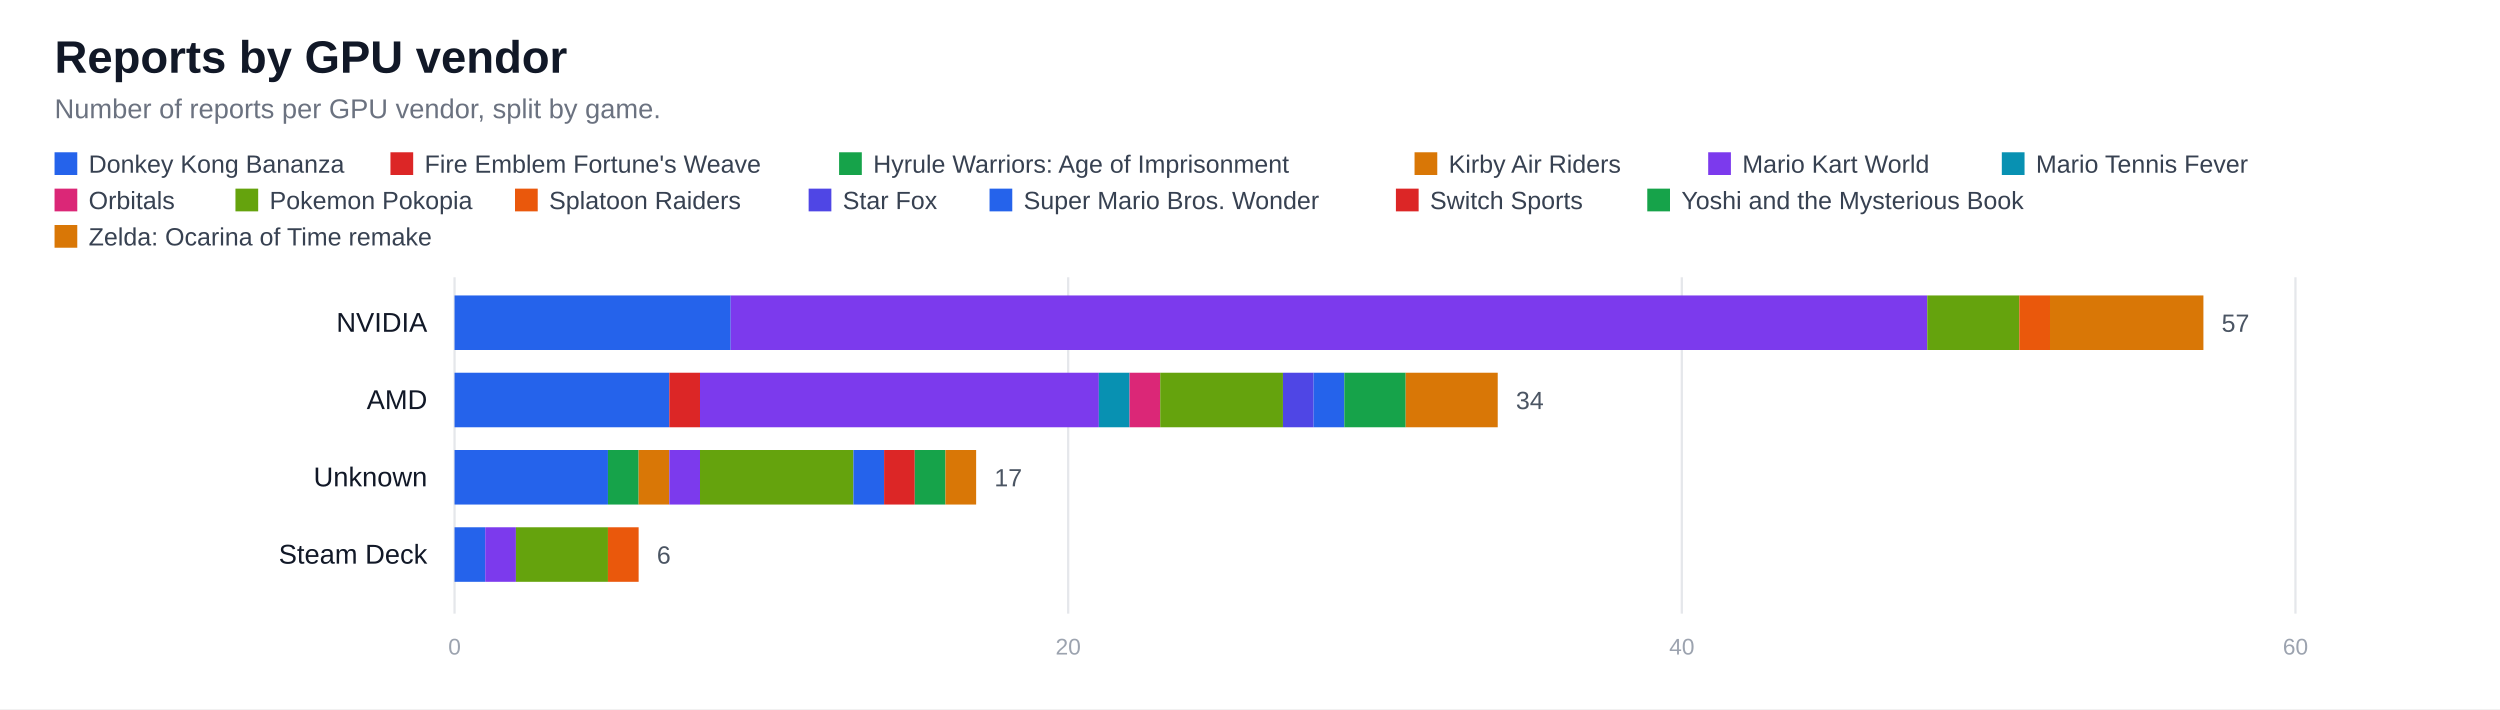
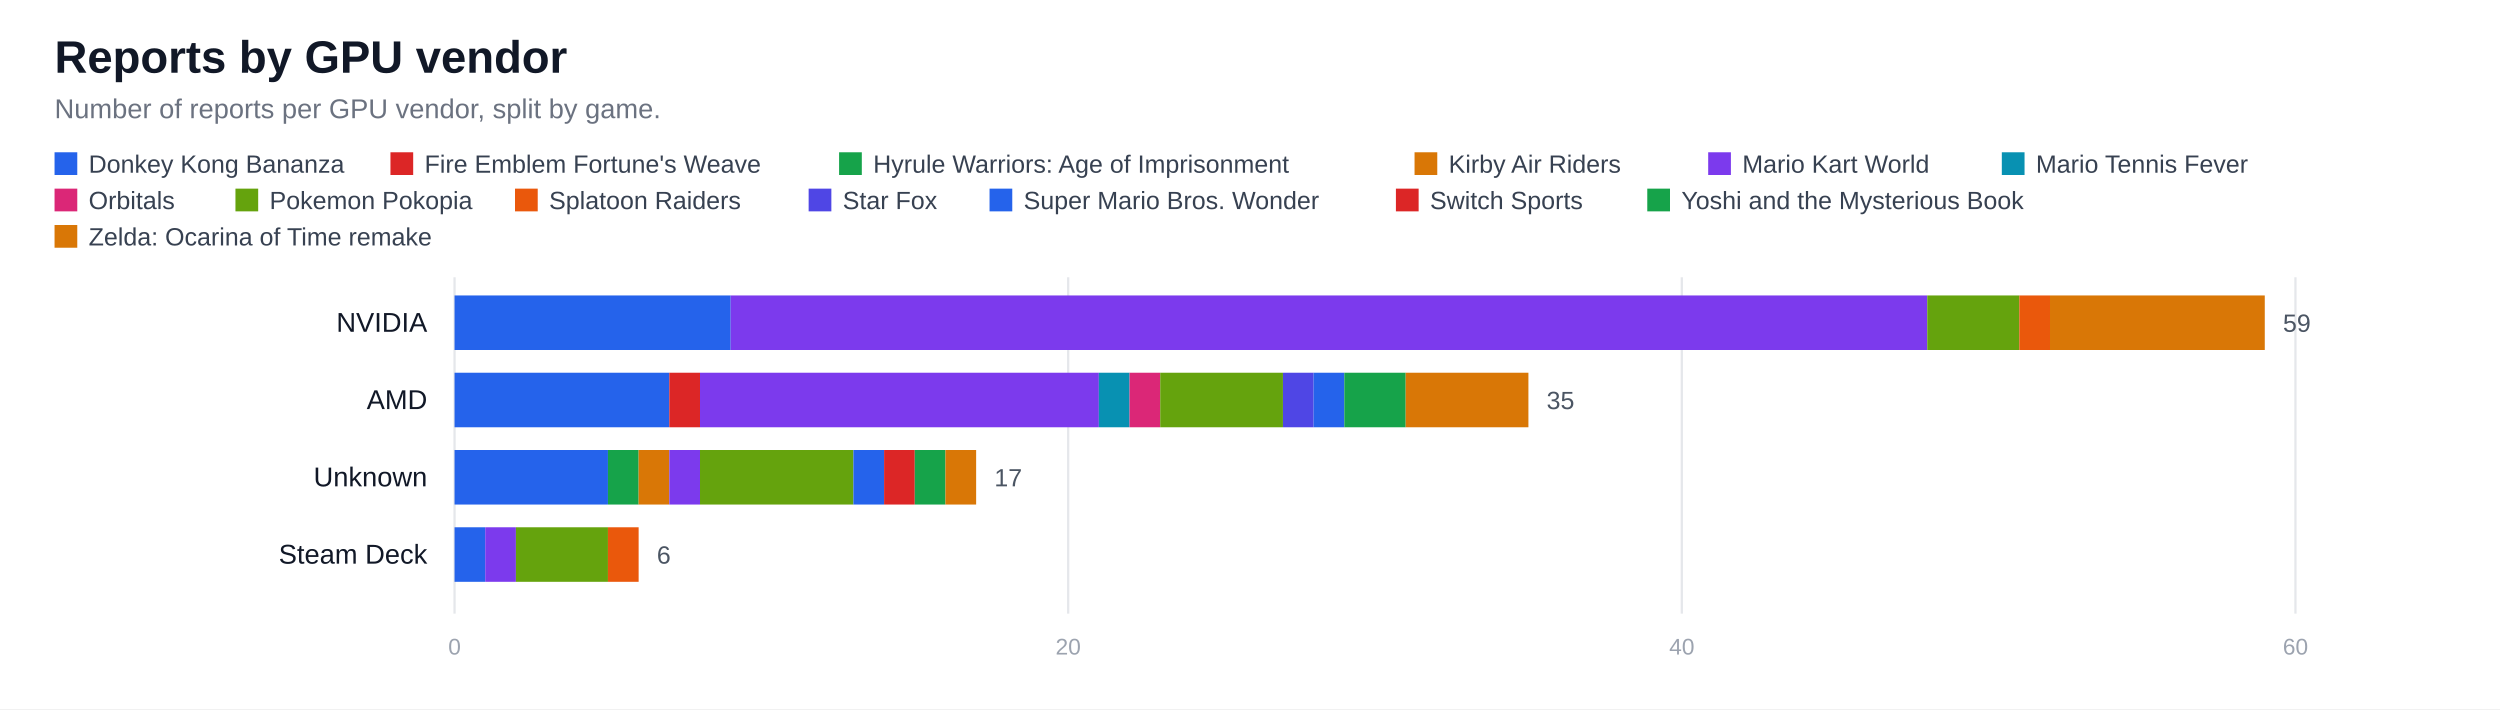
<svg xmlns="http://www.w3.org/2000/svg" width="1100" height="312" viewBox="0 0 1100 312">
  <rect width="100%" height="100%" fill="#ffffff" />
  <text x="24" y="32" font-family="Segoe UI, Arial, sans-serif" font-size="20" font-weight="600" fill="#111827">Reports by GPU vendor</text>
  <text x="24" y="52" font-family="Segoe UI, Arial, sans-serif" font-size="12" fill="#6b7280">Number of reports per GPU vendor, split by game.</text>
  <rect x="24" y="67" width="10" height="10" fill="#2563eb" />
  <text x="39" y="76" font-family="Segoe UI, Arial, sans-serif" font-size="11" fill="#374151">Donkey Kong Bananza</text>
  <rect x="171.8" y="67" width="10" height="10" fill="#dc2626" />
  <text x="186.8" y="76" font-family="Segoe UI, Arial, sans-serif" font-size="11" fill="#374151">Fire Emblem Fortune's Weave</text>
  <rect x="369.2" y="67" width="10" height="10" fill="#16a34a" />
  <text x="384.2" y="76" font-family="Segoe UI, Arial, sans-serif" font-size="11" fill="#374151">Hyrule Warriors: Age of Imprisonment</text>
  <rect x="622.4" y="67" width="10" height="10" fill="#d97706" />
  <text x="637.4" y="76" font-family="Segoe UI, Arial, sans-serif" font-size="11" fill="#374151">Kirby Air Riders</text>
  <rect x="751.6" y="67" width="10" height="10" fill="#7c3aed" />
  <text x="766.6" y="76" font-family="Segoe UI, Arial, sans-serif" font-size="11" fill="#374151">Mario Kart World</text>
  <rect x="880.8" y="67" width="10" height="10" fill="#0891b2" />
  <text x="895.8" y="76" font-family="Segoe UI, Arial, sans-serif" font-size="11" fill="#374151">Mario Tennis Fever</text>
  <rect x="24" y="83" width="10" height="10" fill="#db2777" />
  <text x="39" y="92" font-family="Segoe UI, Arial, sans-serif" font-size="11" fill="#374151">Orbitals</text>
  <rect x="103.6" y="83" width="10" height="10" fill="#65a30d" />
  <text x="118.6" y="92" font-family="Segoe UI, Arial, sans-serif" font-size="11" fill="#374151">Pokemon Pokopia</text>
  <rect x="226.6" y="83" width="10" height="10" fill="#ea580c" />
  <text x="241.6" y="92" font-family="Segoe UI, Arial, sans-serif" font-size="11" fill="#374151">Splatoon Raiders</text>
  <rect x="355.8" y="83" width="10" height="10" fill="#4f46e5" />
  <text x="370.8" y="92" font-family="Segoe UI, Arial, sans-serif" font-size="11" fill="#374151">Star Fox</text>
  <rect x="435.4" y="83" width="10" height="10" fill="#2563eb" />
  <text x="450.4" y="92" font-family="Segoe UI, Arial, sans-serif" font-size="11" fill="#374151">Super Mario Bros. Wonder</text>
  <rect x="614.2" y="83" width="10" height="10" fill="#dc2626" />
  <text x="629.2" y="92" font-family="Segoe UI, Arial, sans-serif" font-size="11" fill="#374151">Switch Sports</text>
  <rect x="724.8" y="83" width="10" height="10" fill="#16a34a" />
  <text x="739.8" y="92" font-family="Segoe UI, Arial, sans-serif" font-size="11" fill="#374151">Yoshi and the Mysterious Book</text>
  <rect x="24" y="99" width="10" height="10" fill="#d97706" />
  <text x="39" y="108" font-family="Segoe UI, Arial, sans-serif" font-size="11" fill="#374151">Zelda: Ocarina of Time remake</text>
  <line x1="200.0" y1="122" x2="200.0" y2="270" stroke="#e5e7eb" stroke-width="1" />
  <text x="200.0" y="288" text-anchor="middle" font-family="Segoe UI, Arial, sans-serif" font-size="10" fill="#9ca3af">0</text>
  <line x1="470.0" y1="122" x2="470.0" y2="270" stroke="#e5e7eb" stroke-width="1" />
  <text x="470.0" y="288" text-anchor="middle" font-family="Segoe UI, Arial, sans-serif" font-size="10" fill="#9ca3af">20</text>
  <line x1="740.0" y1="122" x2="740.0" y2="270" stroke="#e5e7eb" stroke-width="1" />
  <text x="740.0" y="288" text-anchor="middle" font-family="Segoe UI, Arial, sans-serif" font-size="10" fill="#9ca3af">40</text>
  <line x1="1010.0" y1="122" x2="1010.0" y2="270" stroke="#e5e7eb" stroke-width="1" />
  <text x="1010.0" y="288" text-anchor="middle" font-family="Segoe UI, Arial, sans-serif" font-size="10" fill="#9ca3af">60</text>
  <text x="188" y="146" text-anchor="end" font-family="Segoe UI, Arial, sans-serif" font-size="12" fill="#111827">NVIDIA</text>
  <rect x="200.0" y="130" width="121.5" height="24" fill="#2563eb" />
  <rect x="321.5" y="130" width="526.5" height="24" fill="#7c3aed" />
  <rect x="848.0" y="130" width="40.5" height="24" fill="#65a30d" />
  <rect x="888.5" y="130" width="13.5" height="24" fill="#ea580c" />
-   <rect x="902.0" y="130" width="67.5" height="24" fill="#d97706" />
-   <text x="977.5" y="146" font-family="Segoe UI, Arial, sans-serif" font-size="11" fill="#4b5563">57</text>
+   <rect x="902.0" y="130" width="94.5" height="24" fill="#d97706" />
+   <text x="1004.5" y="146" font-family="Segoe UI, Arial, sans-serif" font-size="11" fill="#4b5563">59</text>
  <text x="188" y="180" text-anchor="end" font-family="Segoe UI, Arial, sans-serif" font-size="12" fill="#111827">AMD</text>
  <rect x="200.0" y="164" width="94.5" height="24" fill="#2563eb" />
  <rect x="294.5" y="164" width="13.5" height="24" fill="#dc2626" />
  <rect x="308.0" y="164" width="175.5" height="24" fill="#7c3aed" />
  <rect x="483.5" y="164" width="13.5" height="24" fill="#0891b2" />
  <rect x="497.0" y="164" width="13.5" height="24" fill="#db2777" />
  <rect x="510.5" y="164" width="54.0" height="24" fill="#65a30d" />
  <rect x="564.5" y="164" width="13.5" height="24" fill="#4f46e5" />
  <rect x="578.0" y="164" width="13.5" height="24" fill="#2563eb" />
  <rect x="591.5" y="164" width="27.0" height="24" fill="#16a34a" />
-   <rect x="618.5" y="164" width="40.5" height="24" fill="#d97706" />
-   <text x="667.0" y="180" font-family="Segoe UI, Arial, sans-serif" font-size="11" fill="#4b5563">34</text>
+   <rect x="618.5" y="164" width="54.0" height="24" fill="#d97706" />
+   <text x="680.5" y="180" font-family="Segoe UI, Arial, sans-serif" font-size="11" fill="#4b5563">35</text>
  <text x="188" y="214" text-anchor="end" font-family="Segoe UI, Arial, sans-serif" font-size="12" fill="#111827">Unknown</text>
  <rect x="200.0" y="198" width="67.5" height="24" fill="#2563eb" />
  <rect x="267.5" y="198" width="13.5" height="24" fill="#16a34a" />
  <rect x="281.0" y="198" width="13.5" height="24" fill="#d97706" />
  <rect x="294.5" y="198" width="13.5" height="24" fill="#7c3aed" />
  <rect x="308.0" y="198" width="67.5" height="24" fill="#65a30d" />
  <rect x="375.5" y="198" width="13.5" height="24" fill="#2563eb" />
  <rect x="389.0" y="198" width="13.5" height="24" fill="#dc2626" />
  <rect x="402.5" y="198" width="13.5" height="24" fill="#16a34a" />
  <rect x="416.0" y="198" width="13.5" height="24" fill="#d97706" />
  <text x="437.5" y="214" font-family="Segoe UI, Arial, sans-serif" font-size="11" fill="#4b5563">17</text>
  <text x="188" y="248" text-anchor="end" font-family="Segoe UI, Arial, sans-serif" font-size="12" fill="#111827">Steam Deck</text>
  <rect x="200.0" y="232" width="13.5" height="24" fill="#2563eb" />
  <rect x="213.5" y="232" width="13.5" height="24" fill="#7c3aed" />
  <rect x="227.0" y="232" width="40.5" height="24" fill="#65a30d" />
  <rect x="267.5" y="232" width="13.5" height="24" fill="#ea580c" />
  <text x="289.0" y="248" font-family="Segoe UI, Arial, sans-serif" font-size="11" fill="#4b5563">6</text>
</svg>
